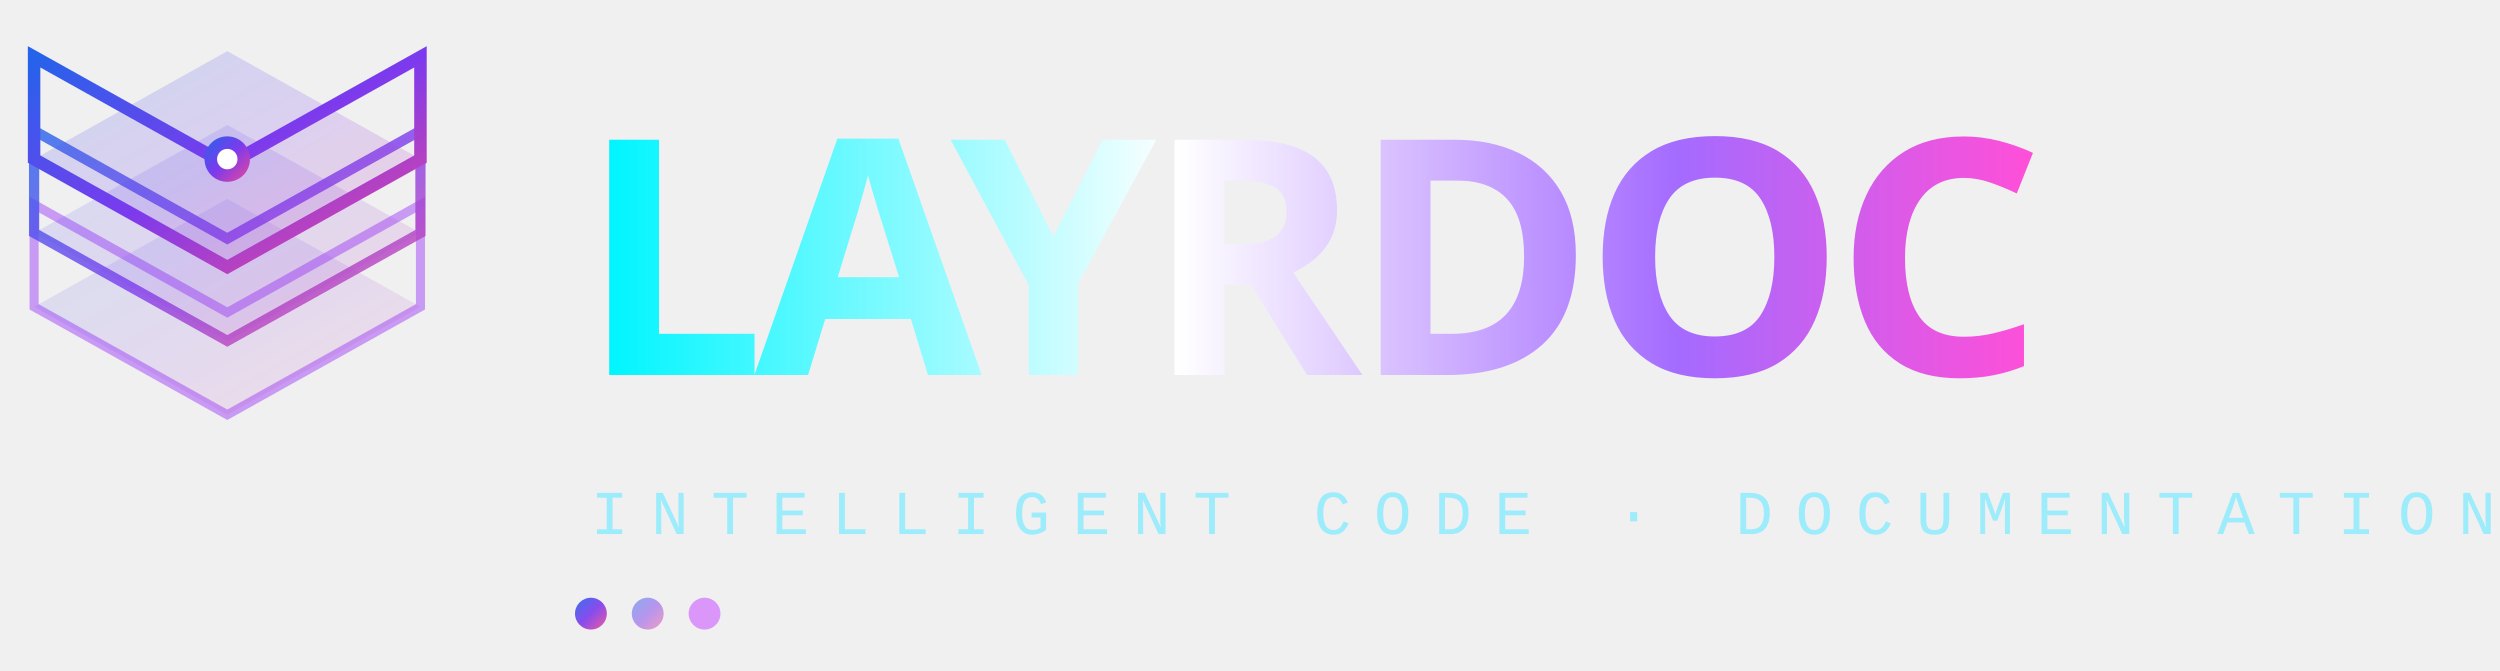
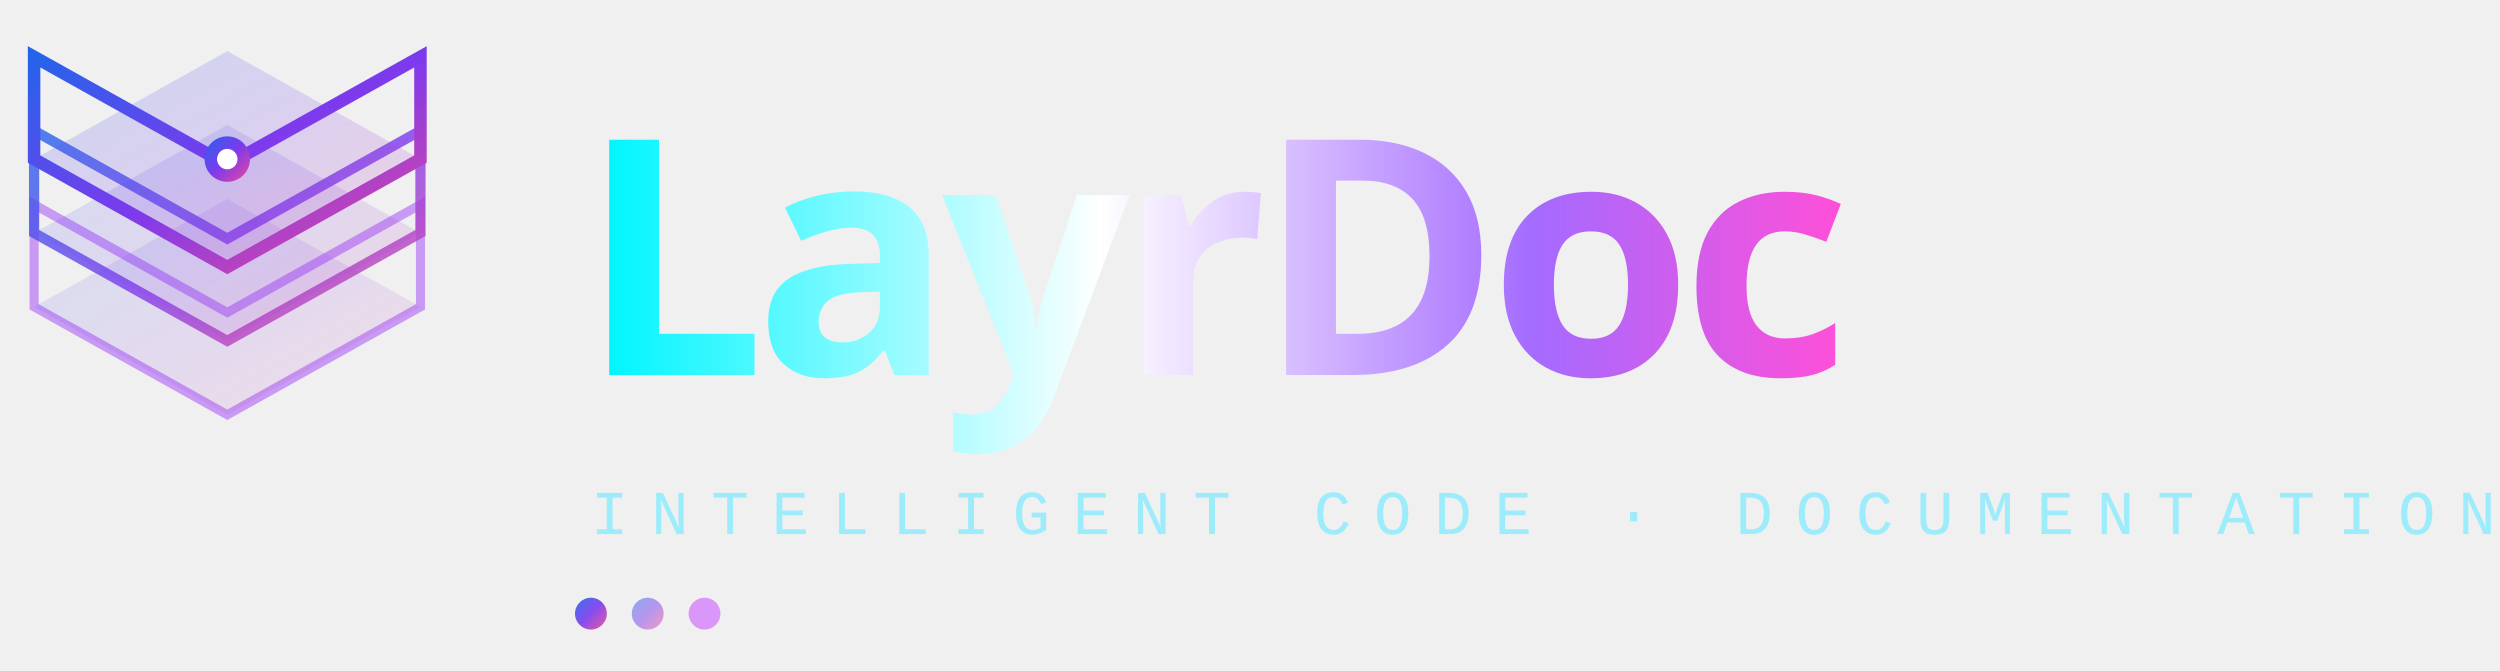
<svg xmlns="http://www.w3.org/2000/svg" viewBox="40 32 440 118">
  <defs>
    <linearGradient id="neonGrad" x1="0%" y1="0%" x2="100%" y2="100%">
      <stop offset="0%" style="stop-color:#2563EB" />
      <stop offset="50%" style="stop-color:#7C3AED" />
      <stop offset="100%" style="stop-color:#EC4899" />
    </linearGradient>
    <linearGradient id="textGrad" x1="0%" y1="0%" x2="100%" y2="0%">
      <stop offset="0%" style="stop-color:#00F5FF" />
      <stop offset="40%" style="stop-color:#FFFFFF" />
      <stop offset="75%" style="stop-color:#A46BFF" />
      <stop offset="100%" style="stop-color:#FF4FD8" />
    </linearGradient>
    <radialGradient id="bgGlow" cx="50%" cy="50%" r="70%">
      <stop offset="0%" stop-color="#121B38" stop-opacity="0.6" />
      <stop offset="100%" stop-color="#050810" stop-opacity="1" />
    </radialGradient>
    <pattern id="scanlines" width="1" height="4" patternUnits="userSpaceOnUse">
      <rect width="1" height="1" fill="rgba(255,255,255,0.03)" />
    </pattern>
    <pattern id="grid" width="20" height="20" patternUnits="userSpaceOnUse">
      <path d="M 20 0 L 0 0 0 20" fill="none" stroke="rgba(0,220,255,0.06)" stroke-width="0.5" />
    </pattern>
  </defs>
  <polygon points="80,105 46,86 46,68 80,87 114,68 114,86" fill="none" stroke="#A855F7" stroke-width="1.6" stroke-opacity="0.55" />
  <polygon points="80,105 46,86 80,67 114,86" fill="url(#neonGrad)" fill-opacity="0.12" />
  <polygon points="80,92 46,73 46,55 80,74 114,55 114,73" fill="none" stroke="url(#neonGrad)" stroke-width="1.8" stroke-opacity="0.8" />
  <polygon points="80,92 46,73 80,54 114,73" fill="url(#neonGrad)" fill-opacity="0.14" />
  <polygon points="80,79 46,60 46,42 80,61 114,42 114,60" fill="none" stroke="url(#neonGrad)" stroke-width="2.2" />
  <polygon points="80,79 46,60 80,41 114,60" fill="url(#neonGrad)" fill-opacity="0.18" />
  <circle cx="80" cy="60" r="4" fill="url(#neonGrad)" />
  <circle cx="80" cy="60" r="1.8" fill="white" />
  <line x1="80" y1="61" x2="80" y2="105" stroke="url(#neonGrad)" stroke-width="1" stroke-opacity="0.35" stroke-dasharray="2,3" />
  <line x1="114" y1="60" x2="124" y2="60" stroke="url(#neonGrad)" stroke-width="1.2" stroke-opacity="0.8" />
  <line x1="114" y1="73" x2="121" y2="73" stroke="url(#neonGrad)" stroke-width="1.2" stroke-opacity="0.5" />
  <line x1="114" y1="86" x2="119" y2="86" stroke="url(#neonGrad)" stroke-width="1.2" stroke-opacity="0.45" />
-   <text x="142" y="98" font-family="'Trebuchet MS', 'Lucida Sans Unicode', sans-serif" font-size="58" font-weight="800" letter-spacing="-2" fill="url(#textGrad)">LAYRDOC</text>
+   <text x="142" y="98" font-family="'Trebuchet MS', 'Lucida Sans Unicode', sans-serif" font-size="58" font-weight="800" letter-spacing="-2" fill="url(#textGrad)">LayrDoc</text>
  <line x1="142" y1="108" x2="430" y2="108" stroke="url(#neonGrad)" stroke-width="1.8" stroke-opacity="0.65" />
  <text x="144" y="126" font-family="'Courier New', monospace" font-size="11" fill="#7DEBFF" fill-opacity="0.72" letter-spacing="4">INTELLIGENT CODE · DOCUMENTATION ENGINE</text>
  <circle cx="144" cy="140" r="2.8" fill="url(#neonGrad)" fill-opacity="0.9" />
  <circle cx="154" cy="140" r="2.8" fill="url(#neonGrad)" fill-opacity="0.5" />
  <circle cx="164" cy="140" r="2.8" fill="#C43CFF" fill-opacity="0.5" />
</svg>
